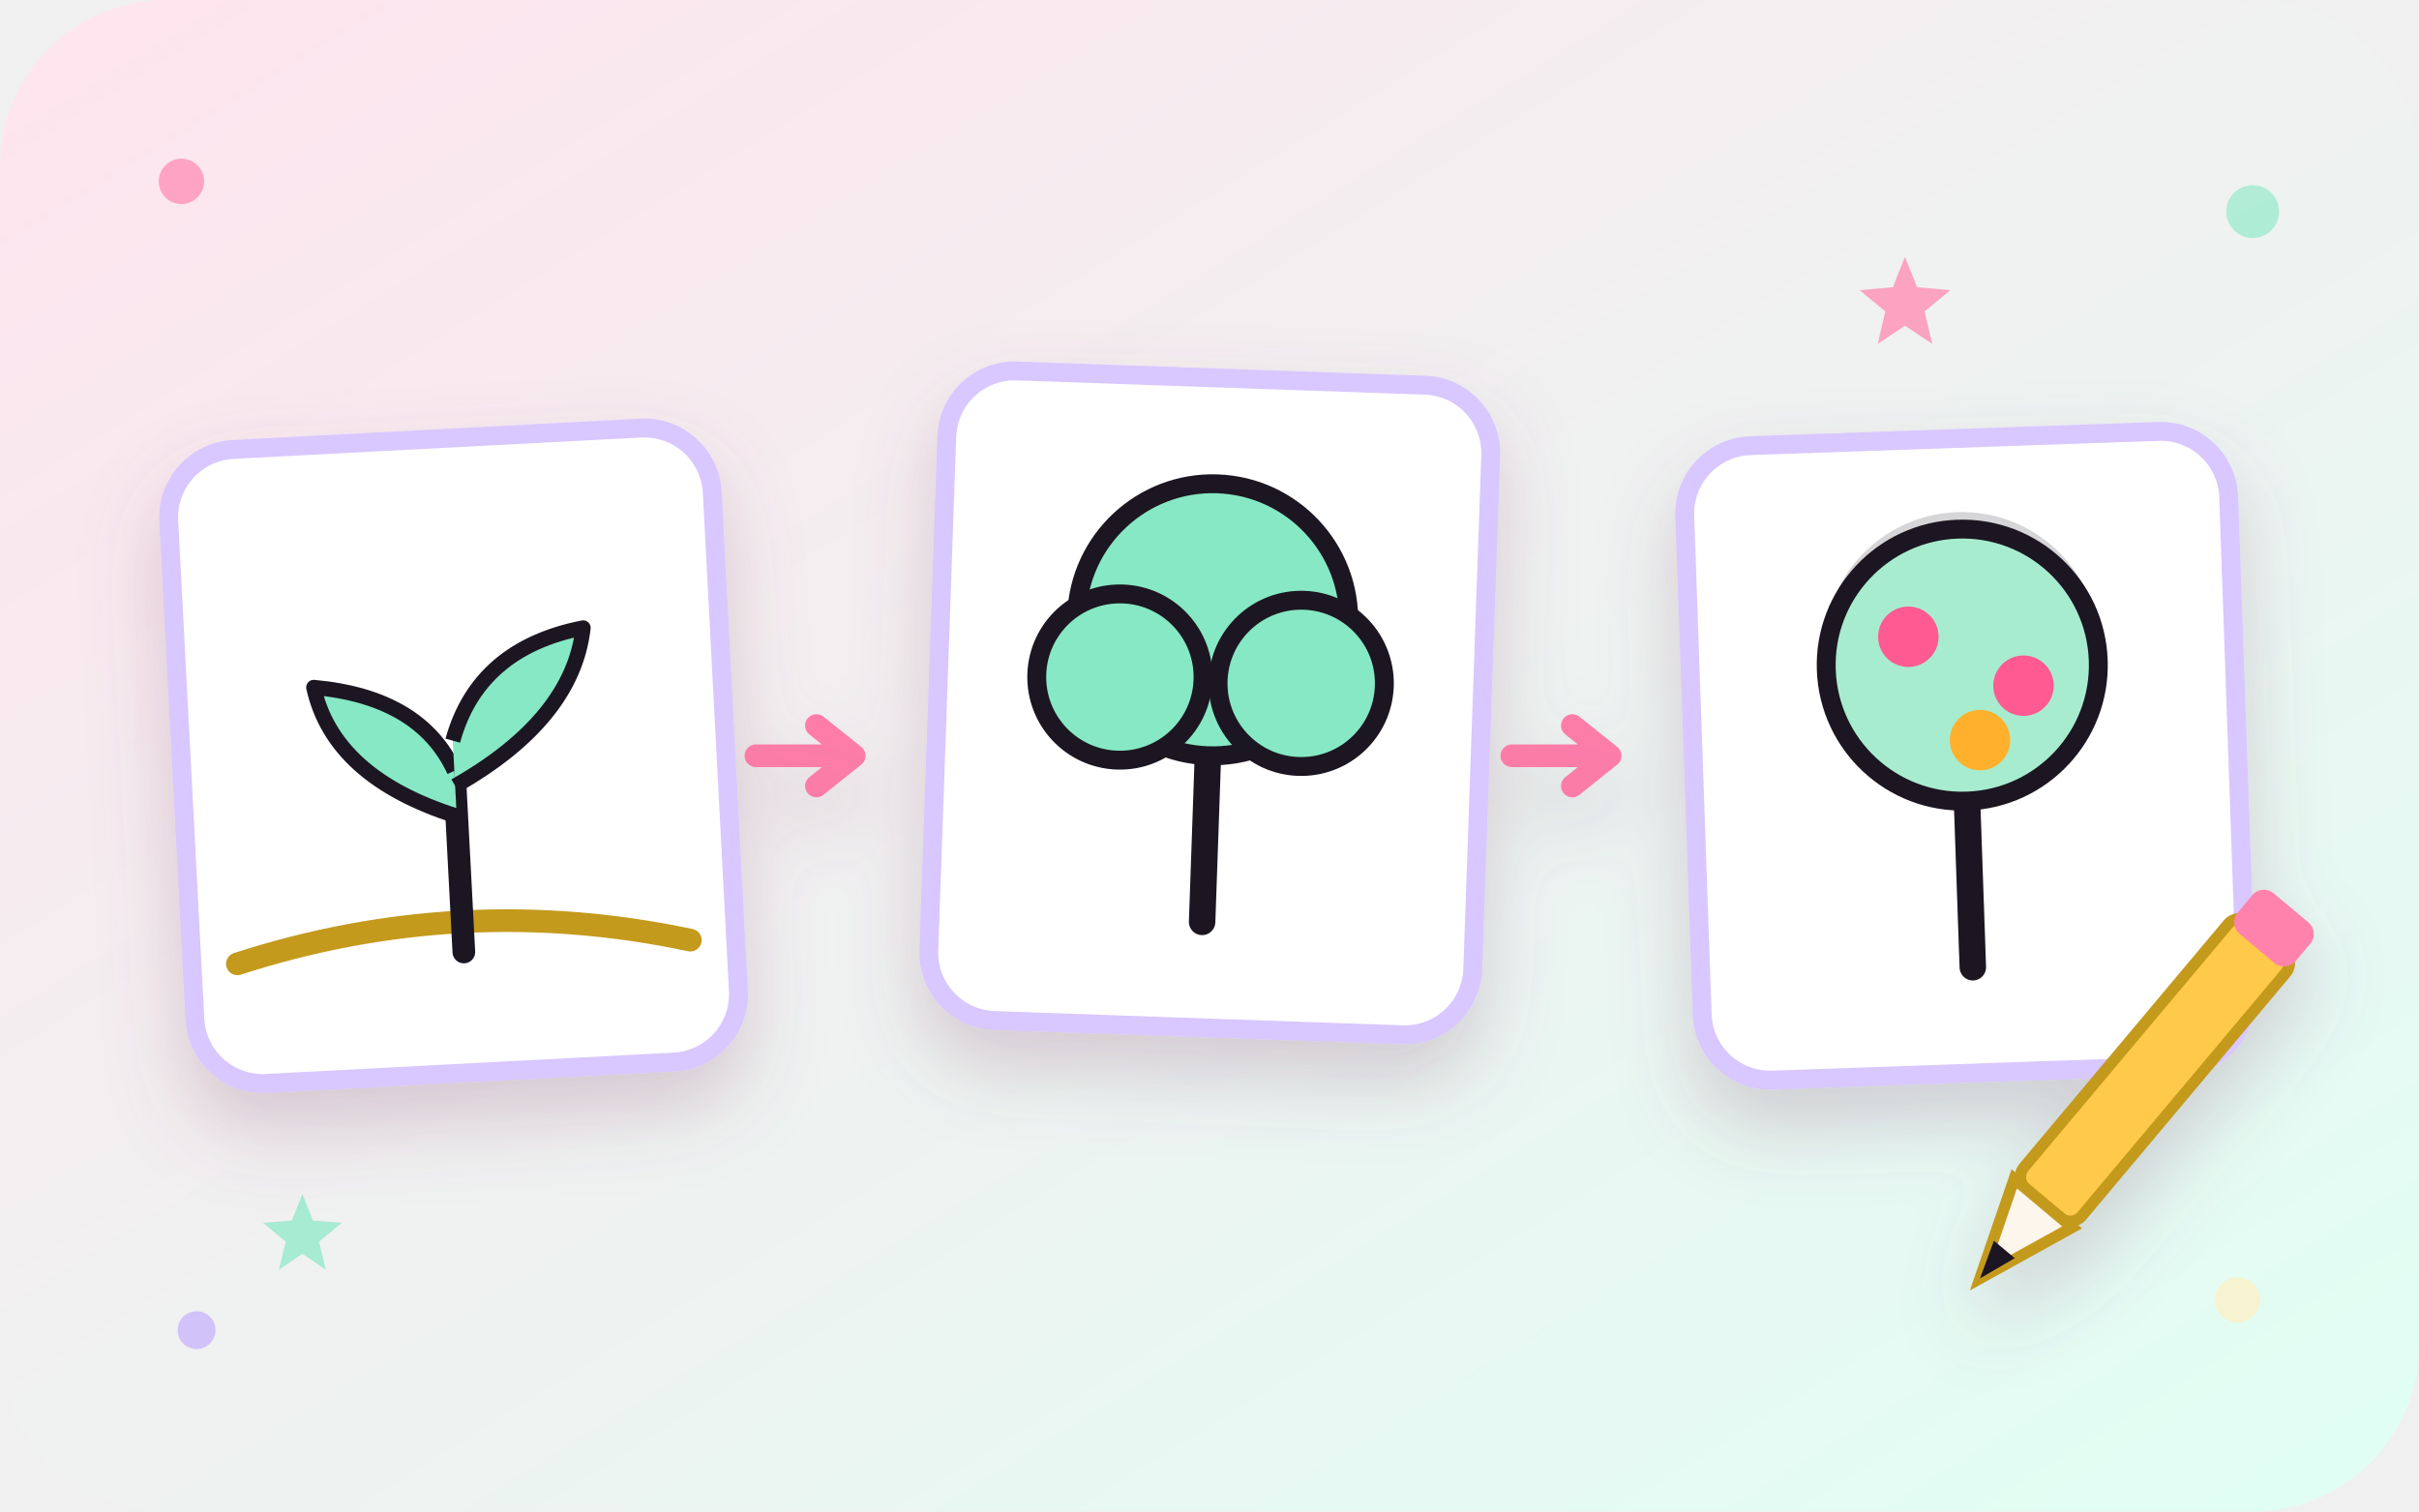
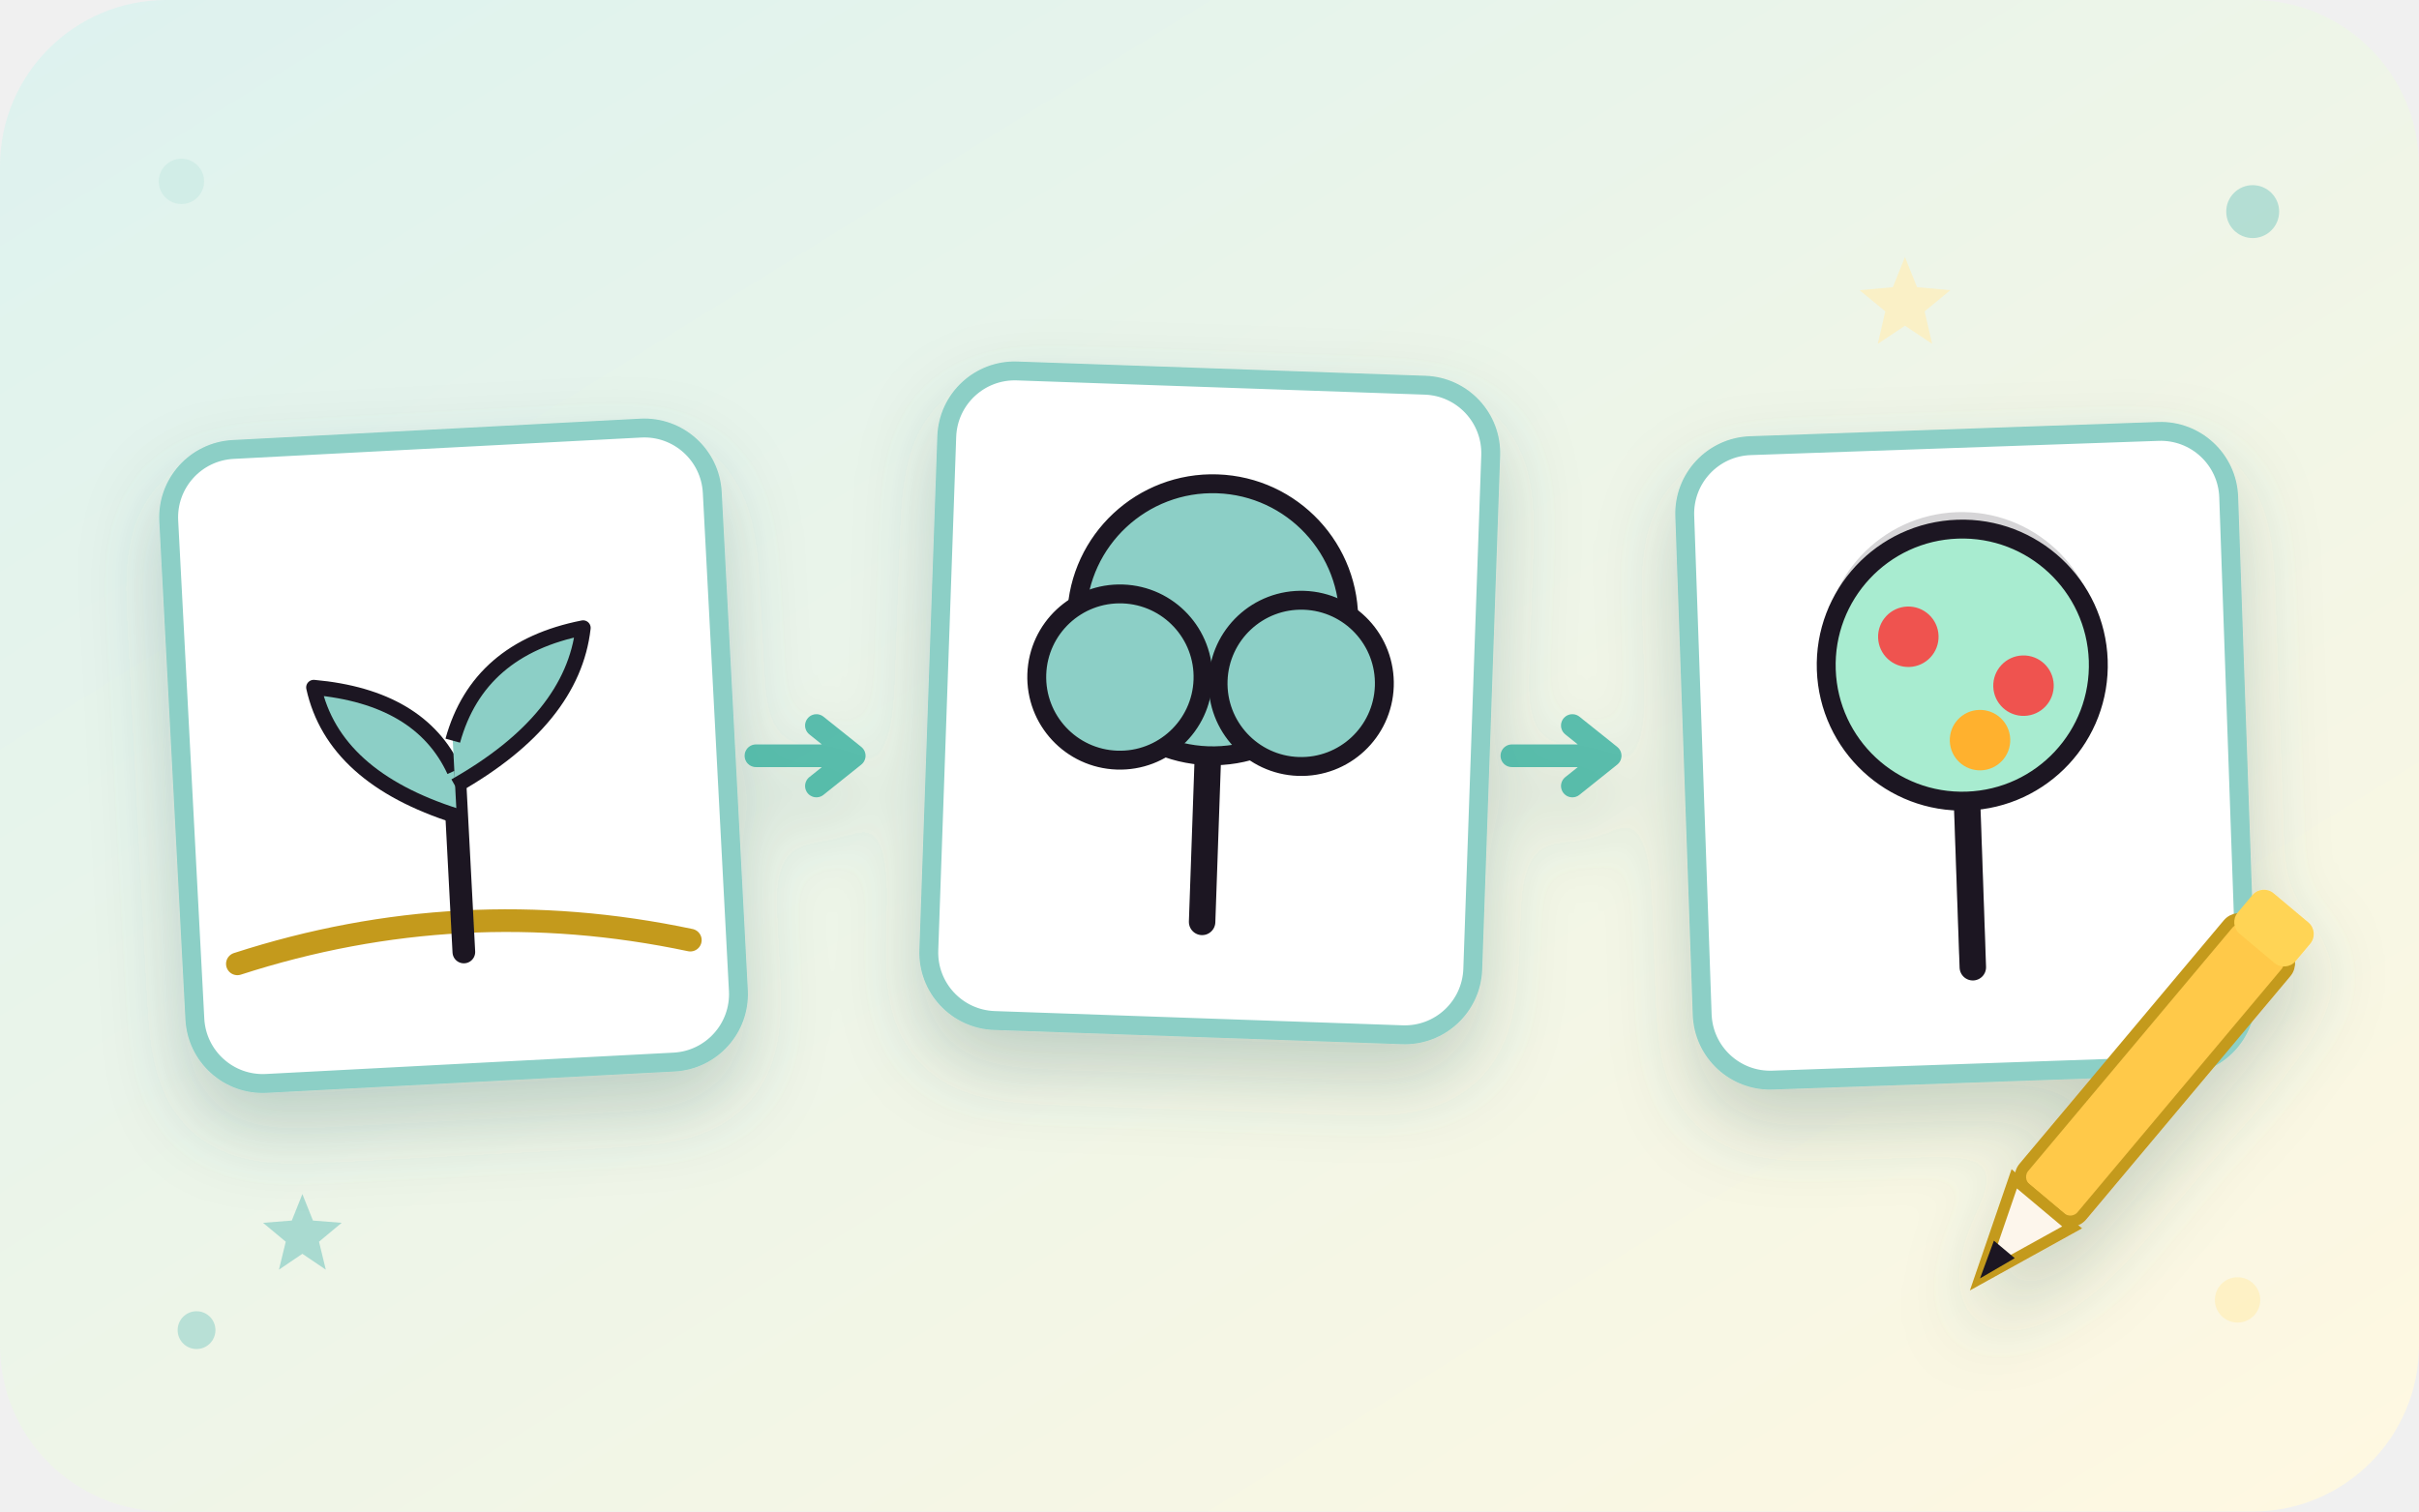
<svg xmlns="http://www.w3.org/2000/svg" viewBox="0 0 320 200">
  <defs>
    <linearGradient id="sdBg" x1="0" y1="0" x2="1" y2="1">
-       <stop offset="0%" stop-color="#ffe4ee" />
-       <stop offset="100%" stop-color="#e0fff4" />
+       <stop offset="0%" stop-color="#ddf2ef" />
+       <stop offset="100%" stop-color="#fff8e1" />
    </linearGradient>
    <filter id="lift" x="-35%" y="-35%" width="170%" height="170%">
-       <feDropShadow dx="0" dy="5" stdDeviation="5" flood-color="#8a5a78" flood-opacity="0.26" />
+       <feDropShadow dx="0" dy="5" stdDeviation="5" flood-color="#3a6b63" flood-opacity="0.26" />
    </filter>
  </defs>
  <rect x="0" y="0" width="320" height="200" rx="22" fill="url(#sdBg)" />
-   <circle cx="24" cy="24" r="3" fill="#ff6b9e" opacity="0.55" />
-   <circle cx="298" cy="28" r="3.5" fill="#86e8c4" opacity="0.6" />
-   <circle cx="26" cy="176" r="2.5" fill="#b89aff" opacity="0.55" />
-   <circle cx="296" cy="172" r="3" fill="#ffeec2" opacity="0.7" />
-   <path d="M 252 34 l 1.6 4 4.4 0.4 -3.4 2.8 1 4.3 -3.6 -2.4 -3.6 2.4 1 -4.3 -3.4 -2.8 4.4 -0.4 z" fill="#ff82ac" opacity="0.7" />
-   <path d="M 40 158 l 1.4 3.5 3.8 0.3 -3 2.5 0.9 3.7 -3.1 -2.1 -3.1 2.1 0.9 -3.7 -3 -2.5 3.8 -0.3 z" fill="#86e8c4" opacity="0.7" />
+   <circle cx="24" cy="24" r="3" fill="#c5e8e1" opacity="0.55" />
+   <circle cx="298" cy="28" r="3.5" fill="#8ccfc6" opacity="0.6" />
+   <circle cx="26" cy="176" r="2.5" fill="#8ccfc6" opacity="0.55" />
+   <circle cx="296" cy="172" r="3" fill="#ffeeb8" opacity="0.7" />
+   <path d="M 252 34 l 1.6 4 4.4 0.4 -3.4 2.8 1 4.3 -3.6 -2.4 -3.6 2.4 1 -4.3 -3.4 -2.8 4.4 -0.4 z" fill="#ffeeb8" opacity="0.7" />
+   <path d="M 40 158 l 1.4 3.5 3.8 0.3 -3 2.5 0.9 3.7 -3.1 -2.1 -3.1 2.1 0.9 -3.7 -3 -2.5 3.8 -0.3 z" fill="#8ccfc6" opacity="0.7" />
  <g filter="url(#lift)">
    <g transform="translate(60, 100) rotate(-3)">
-       <rect x="-36" y="-42" width="72" height="84" rx="9" fill="#ffffff" stroke="#d9c7ff" stroke-width="2.5" />
+       <rect x="-36" y="-42" width="72" height="84" rx="9" fill="#ffffff" stroke="#8ccfc6" stroke-width="2.5" />
      <path d="M -30 26 q 30 -8 60 0" fill="none" stroke="#c49a1f" stroke-width="3" stroke-linecap="round" />
      <path d="M 0 26 L 0 2" fill="none" stroke="#1c1820" stroke-width="3" stroke-linecap="round" />
-       <path d="M 0 8 q -16 -6 -18 -18 q 14 2 18 12" fill="#86e8c4" stroke="#1c1820" stroke-width="2" stroke-linejoin="round" />
-       <path d="M 0 4 q 16 -8 18 -20 q -14 2 -18 14" fill="#86e8c4" stroke="#1c1820" stroke-width="2" stroke-linejoin="round" />
+       <path d="M 0 8 q -16 -6 -18 -18 q 14 2 18 12" fill="#8ccfc6" stroke="#1c1820" stroke-width="2" stroke-linejoin="round" />
+       <path d="M 0 4 q 16 -8 18 -20 q -14 2 -18 14" fill="#8ccfc6" stroke="#1c1820" stroke-width="2" stroke-linejoin="round" />
    </g>
-     <path d="M 100 100 l 12 0 M 108 96 l 5 4 -5 4" fill="none" stroke="#ff6b9e" stroke-width="3" stroke-linecap="round" stroke-linejoin="round" opacity="0.85" />
+     <path d="M 100 100 l 12 0 M 108 96 l 5 4 -5 4" fill="none" stroke="#3fb3a2" stroke-width="3" stroke-linecap="round" stroke-linejoin="round" opacity="0.85" />
    <g transform="translate(160, 94) rotate(2)">
-       <rect x="-36" y="-44" width="72" height="86" rx="9" fill="#ffffff" stroke="#d9c7ff" stroke-width="2.5" />
+       <rect x="-36" y="-44" width="72" height="86" rx="9" fill="#ffffff" stroke="#8ccfc6" stroke-width="2.5" />
      <path d="M 0 28 L 0 -4" fill="none" stroke="#1c1820" stroke-width="3.5" stroke-linecap="round" />
-       <circle cx="0" cy="-12" r="18" fill="#86e8c4" stroke="#1c1820" stroke-width="2.5" />
-       <circle cx="-12" cy="-4" r="11" fill="#86e8c4" stroke="#1c1820" stroke-width="2.5" />
-       <circle cx="12" cy="-4" r="11" fill="#86e8c4" stroke="#1c1820" stroke-width="2.5" />
+       <circle cx="0" cy="-12" r="18" fill="#8ccfc6" stroke="#1c1820" stroke-width="2.5" />
+       <circle cx="-12" cy="-4" r="11" fill="#8ccfc6" stroke="#1c1820" stroke-width="2.5" />
+       <circle cx="12" cy="-4" r="11" fill="#8ccfc6" stroke="#1c1820" stroke-width="2.5" />
    </g>
-     <path d="M 200 100 l 12 0 M 208 96 l 5 4 -5 4" fill="none" stroke="#ff6b9e" stroke-width="3" stroke-linecap="round" stroke-linejoin="round" opacity="0.85" />
+     <path d="M 200 100 l 12 0 M 208 96 l 5 4 -5 4" fill="none" stroke="#3fb3a2" stroke-width="3" stroke-linecap="round" stroke-linejoin="round" opacity="0.85" />
    <g transform="translate(260, 100) rotate(-2)">
-       <rect x="-36" y="-42" width="72" height="84" rx="9" fill="#ffffff" stroke="#d9c7ff" stroke-width="2.5" />
+       <rect x="-36" y="-42" width="72" height="84" rx="9" fill="#ffffff" stroke="#8ccfc6" stroke-width="2.5" />
      <g opacity="0.18">
        <path d="M 0 26 L 0 -6" fill="none" stroke="#1c1820" stroke-width="3.5" stroke-linecap="round" />
        <circle cx="0" cy="-14" r="17" fill="none" stroke="#1c1820" stroke-width="2.5" />
      </g>
      <path d="M 0 28 L 0 -4" fill="none" stroke="#1c1820" stroke-width="3.5" stroke-linecap="round" />
      <circle cx="0" cy="-12" r="18" fill="#a8ecd0" stroke="#1c1820" stroke-width="2.5" />
-       <circle cx="-7" cy="-16" r="4" fill="#ff5a92" />
-       <circle cx="8" cy="-9" r="4" fill="#ff5a92" />
+       <circle cx="-7" cy="-16" r="4" fill="#ef5350" />
+       <circle cx="8" cy="-9" r="4" fill="#ef5350" />
      <circle cx="2" cy="-2" r="4" fill="#ffb12e" />
    </g>
    <g transform="translate(278, 150) rotate(40)">
      <rect x="-5" y="-34" width="10" height="46" rx="2" fill="#ffc94a" stroke="#c49a1f" stroke-width="1.5" />
      <path d="M -5 12 l 5 13 5 -13 z" fill="#fdf6ec" stroke="#c49a1f" stroke-width="1.5" />
      <path d="M -1.8 20 l 1.8 5 1.8 -5 z" fill="#1c1820" />
-       <rect x="-5" y="-39" width="10" height="7" rx="2" fill="#ff82ac" />
+       <rect x="-5" y="-39" width="10" height="7" rx="2" fill="#ffd454" />
    </g>
  </g>
</svg>
